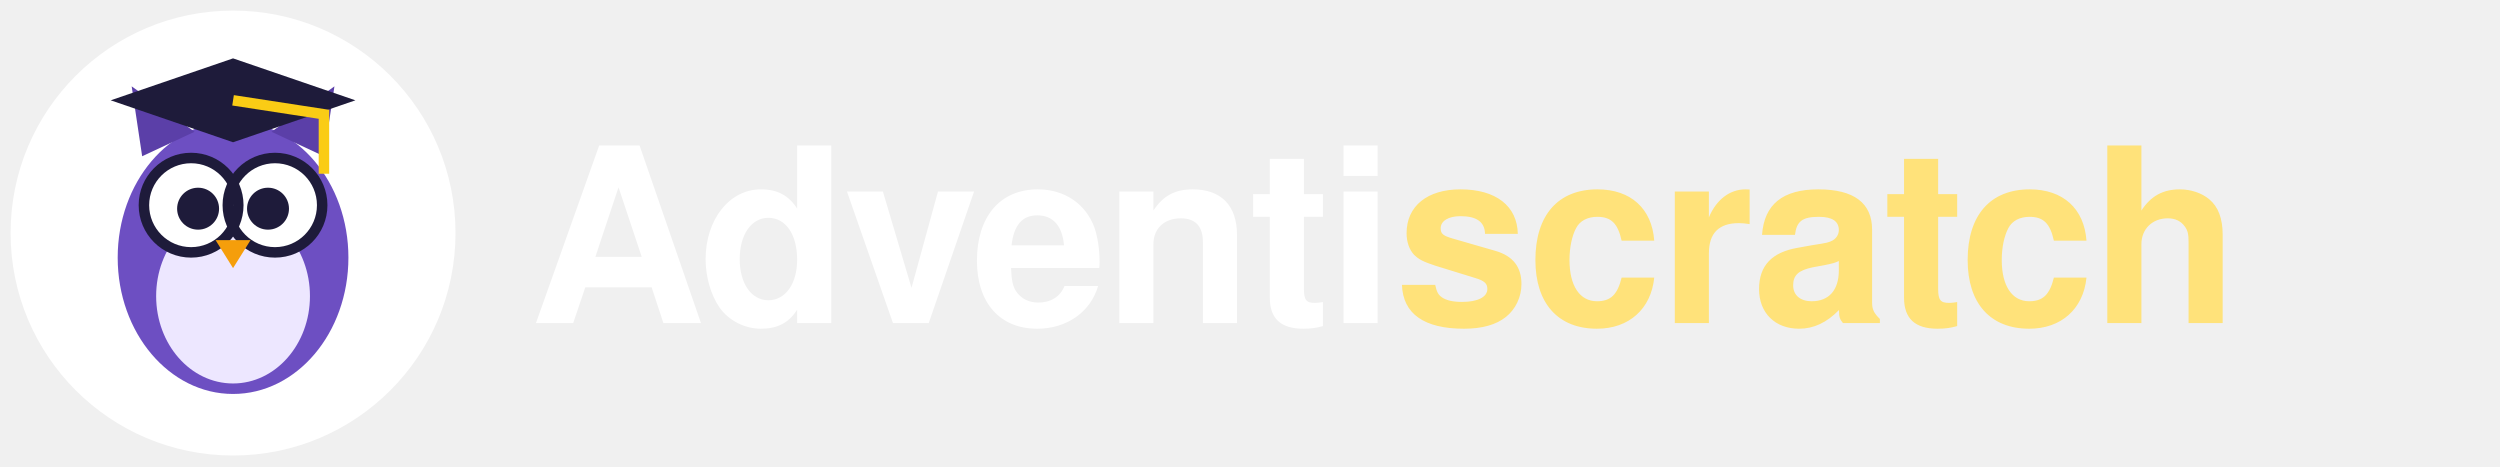
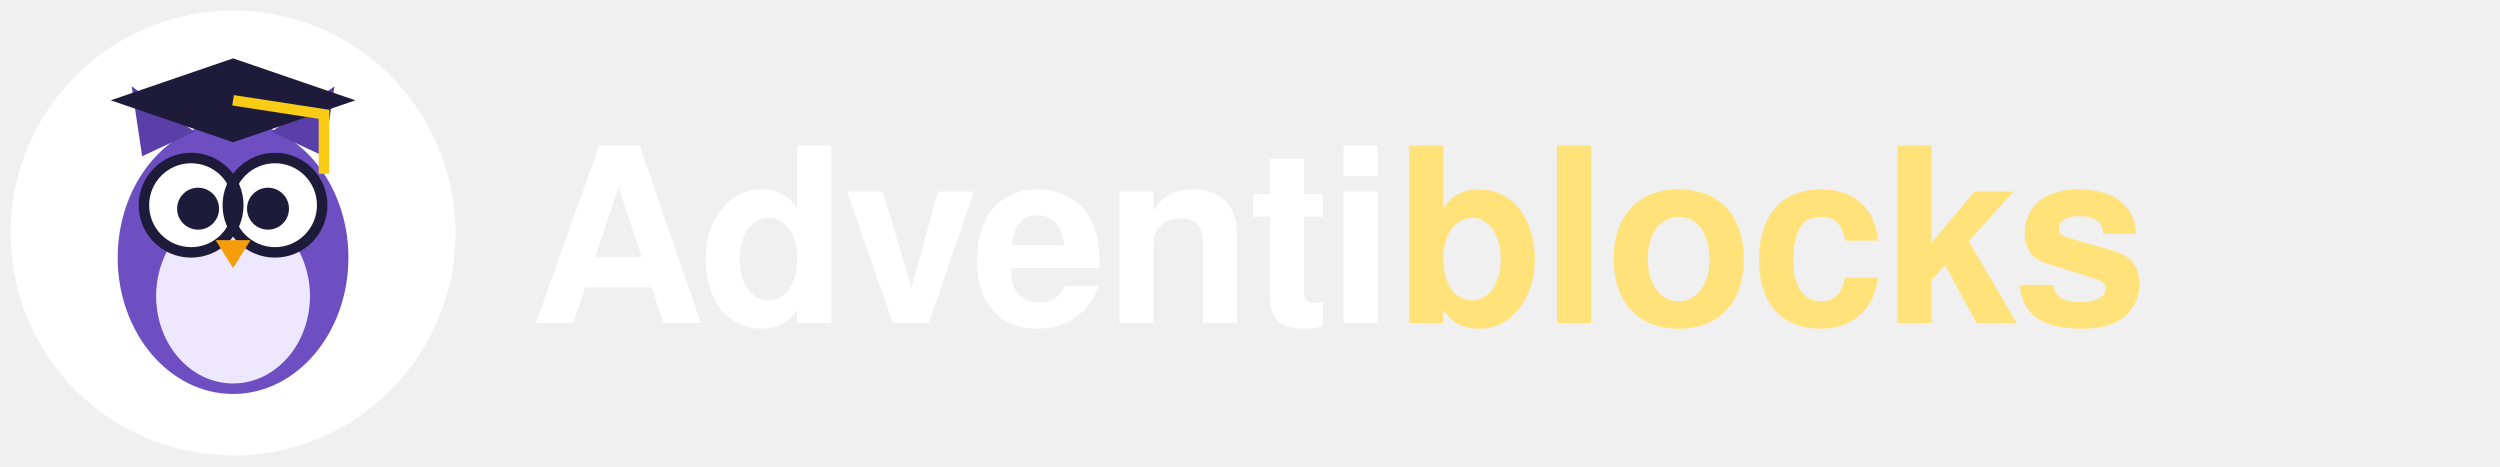
<svg xmlns="http://www.w3.org/2000/svg" viewBox="0 0 236 44">
  <circle cx="22" cy="22" r="21" fill="#fff" />
  <g transform="translate(5.5 3.2) scale(0.165)">
    <ellipse cx="100" cy="128" rx="66" ry="78" fill="#6D4FC2" />
    <path d="M48 70 L42 30 L78 56 Z M152 70 L158 30 L122 56 Z" fill="#5B3FA8" />
    <ellipse cx="100" cy="150" rx="44" ry="50" fill="#EDE7FF" />
    <circle cx="76" cy="98" r="25" fill="#fff" />
    <circle cx="124" cy="98" r="25" fill="#fff" />
    <circle cx="80" cy="100" r="12" fill="#1E1B3A" />
    <circle cx="120" cy="100" r="12" fill="#1E1B3A" />
    <circle cx="76" cy="98" r="27" fill="none" stroke="#1E1B3A" stroke-width="6" />
    <circle cx="124" cy="98" r="27" fill="none" stroke="#1E1B3A" stroke-width="6" />
    <path d="M90 118 L110 118 L100 134 Z" fill="#F59E0B" />
    <path d="M100 14 L170 38 L100 62 L30 38 Z" fill="#1E1B3A" />
    <path d="M100 38 L152 46 L152 80" stroke="#FACC15" stroke-width="6" fill="none" />
  </g>
-   <text x="50" y="30.5" font-family="'Helvetica Neue', Helvetica, Arial, sans-serif" font-weight="700" font-size="23" fill="#fff" letter-spacing="-0.3">Adventi<tspan fill="#FFE27A">scratch</tspan>
+   <text x="50" y="30.5" font-family="'Helvetica Neue', Helvetica, Arial, sans-serif" font-weight="700" font-size="23" fill="#fff" letter-spacing="-0.3">Adventi<tspan fill="#FFE27A">blocks</tspan>
  </text>
</svg>
